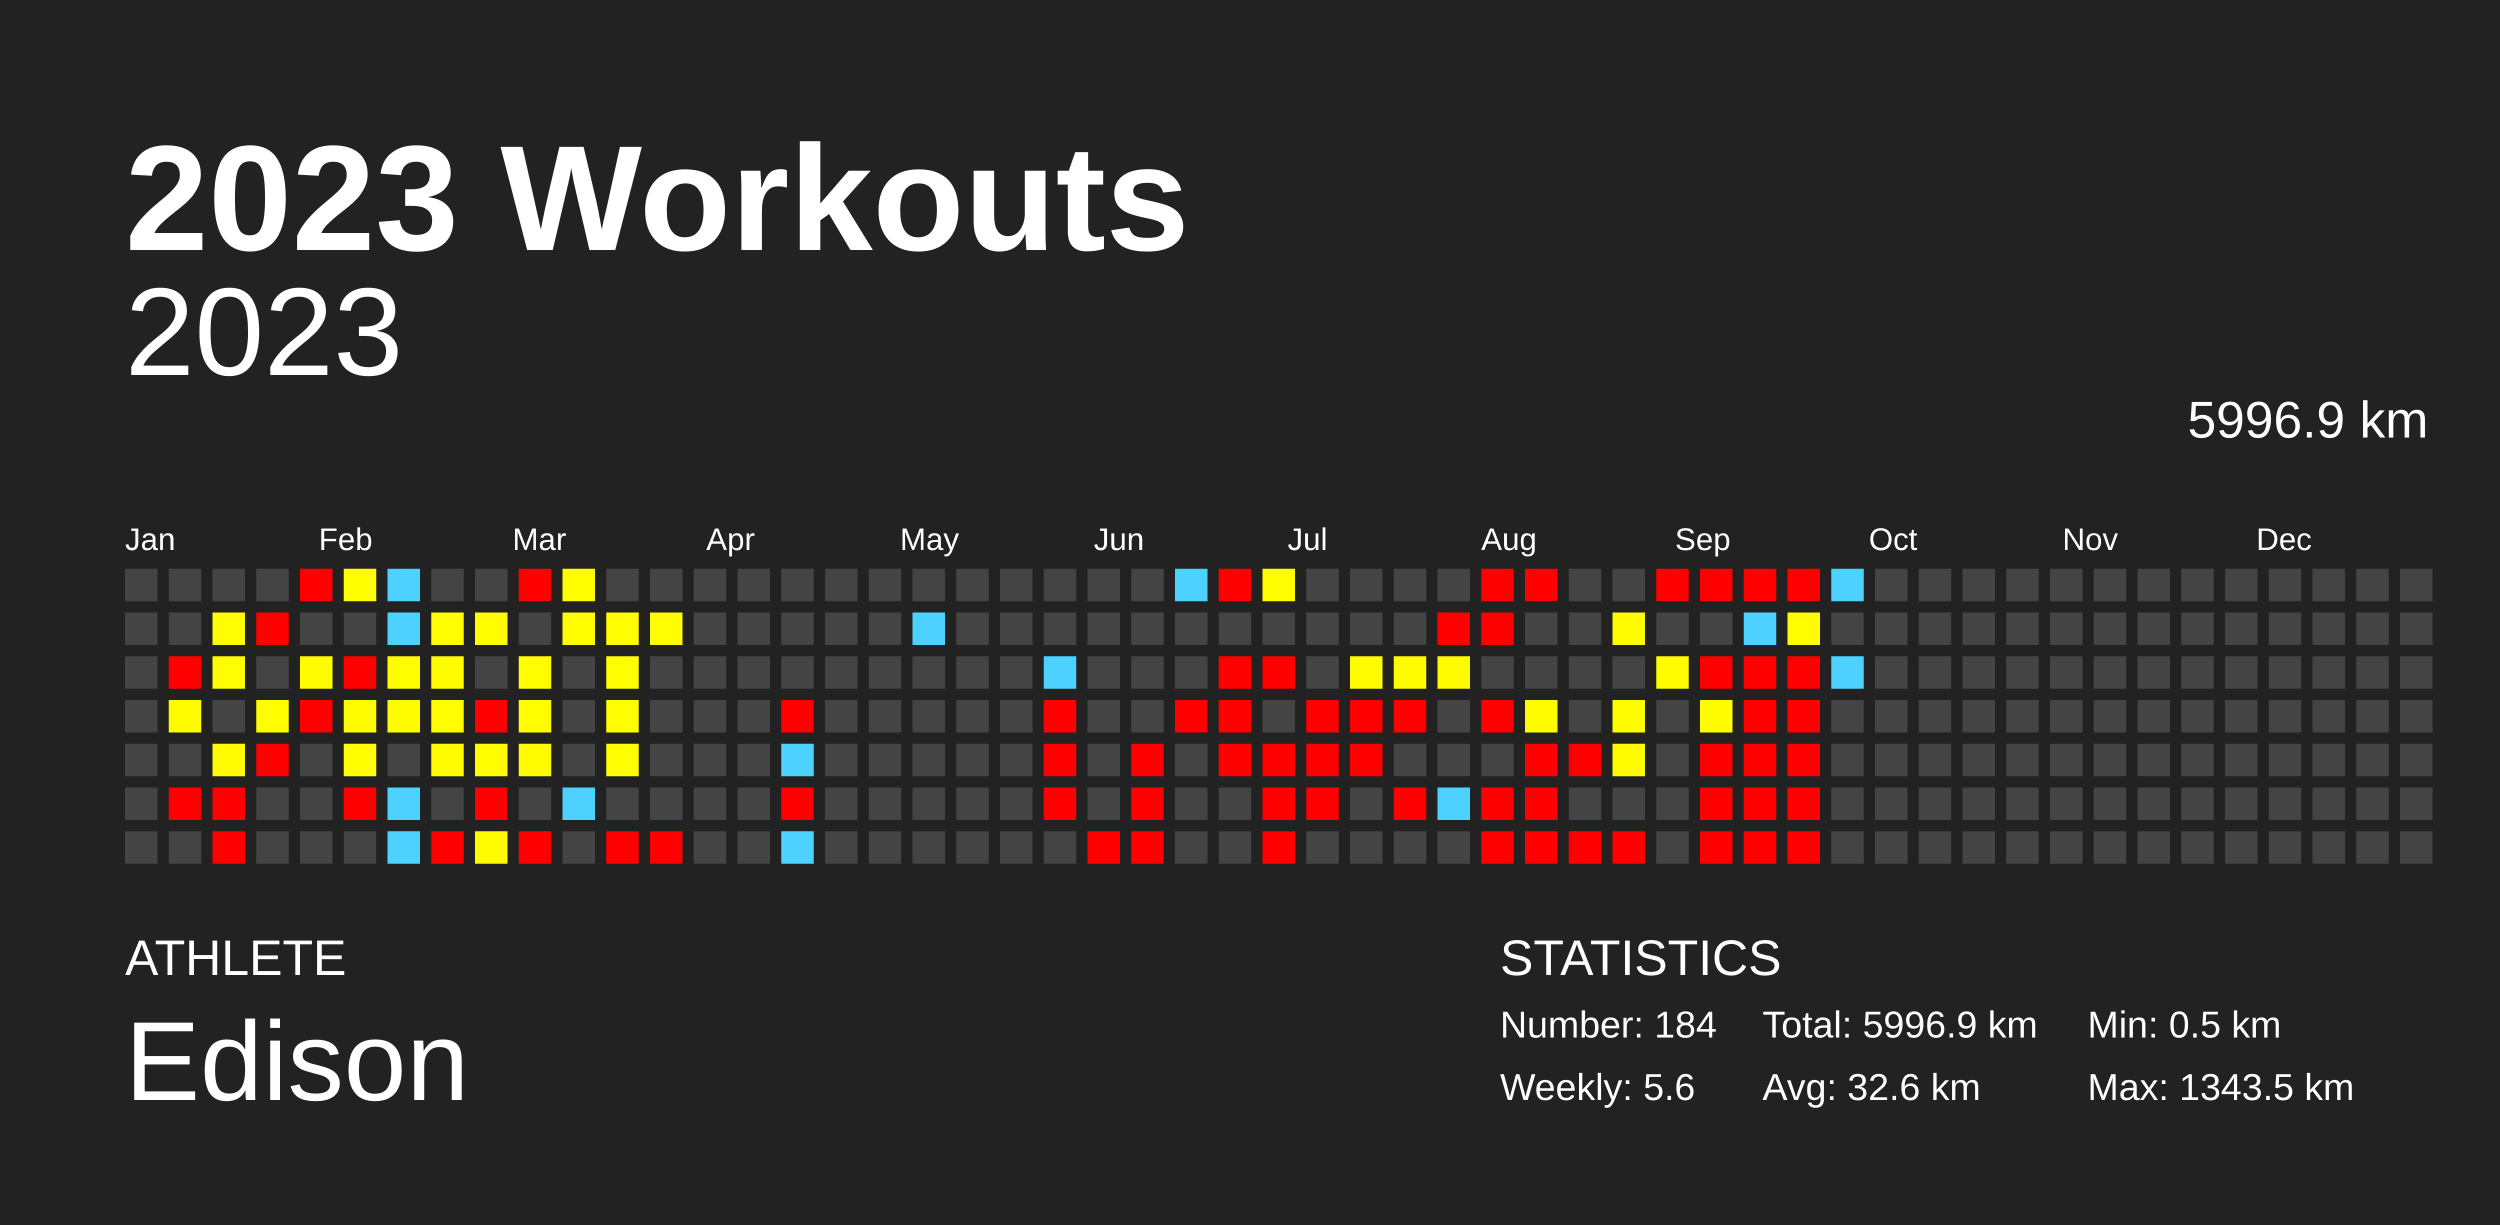
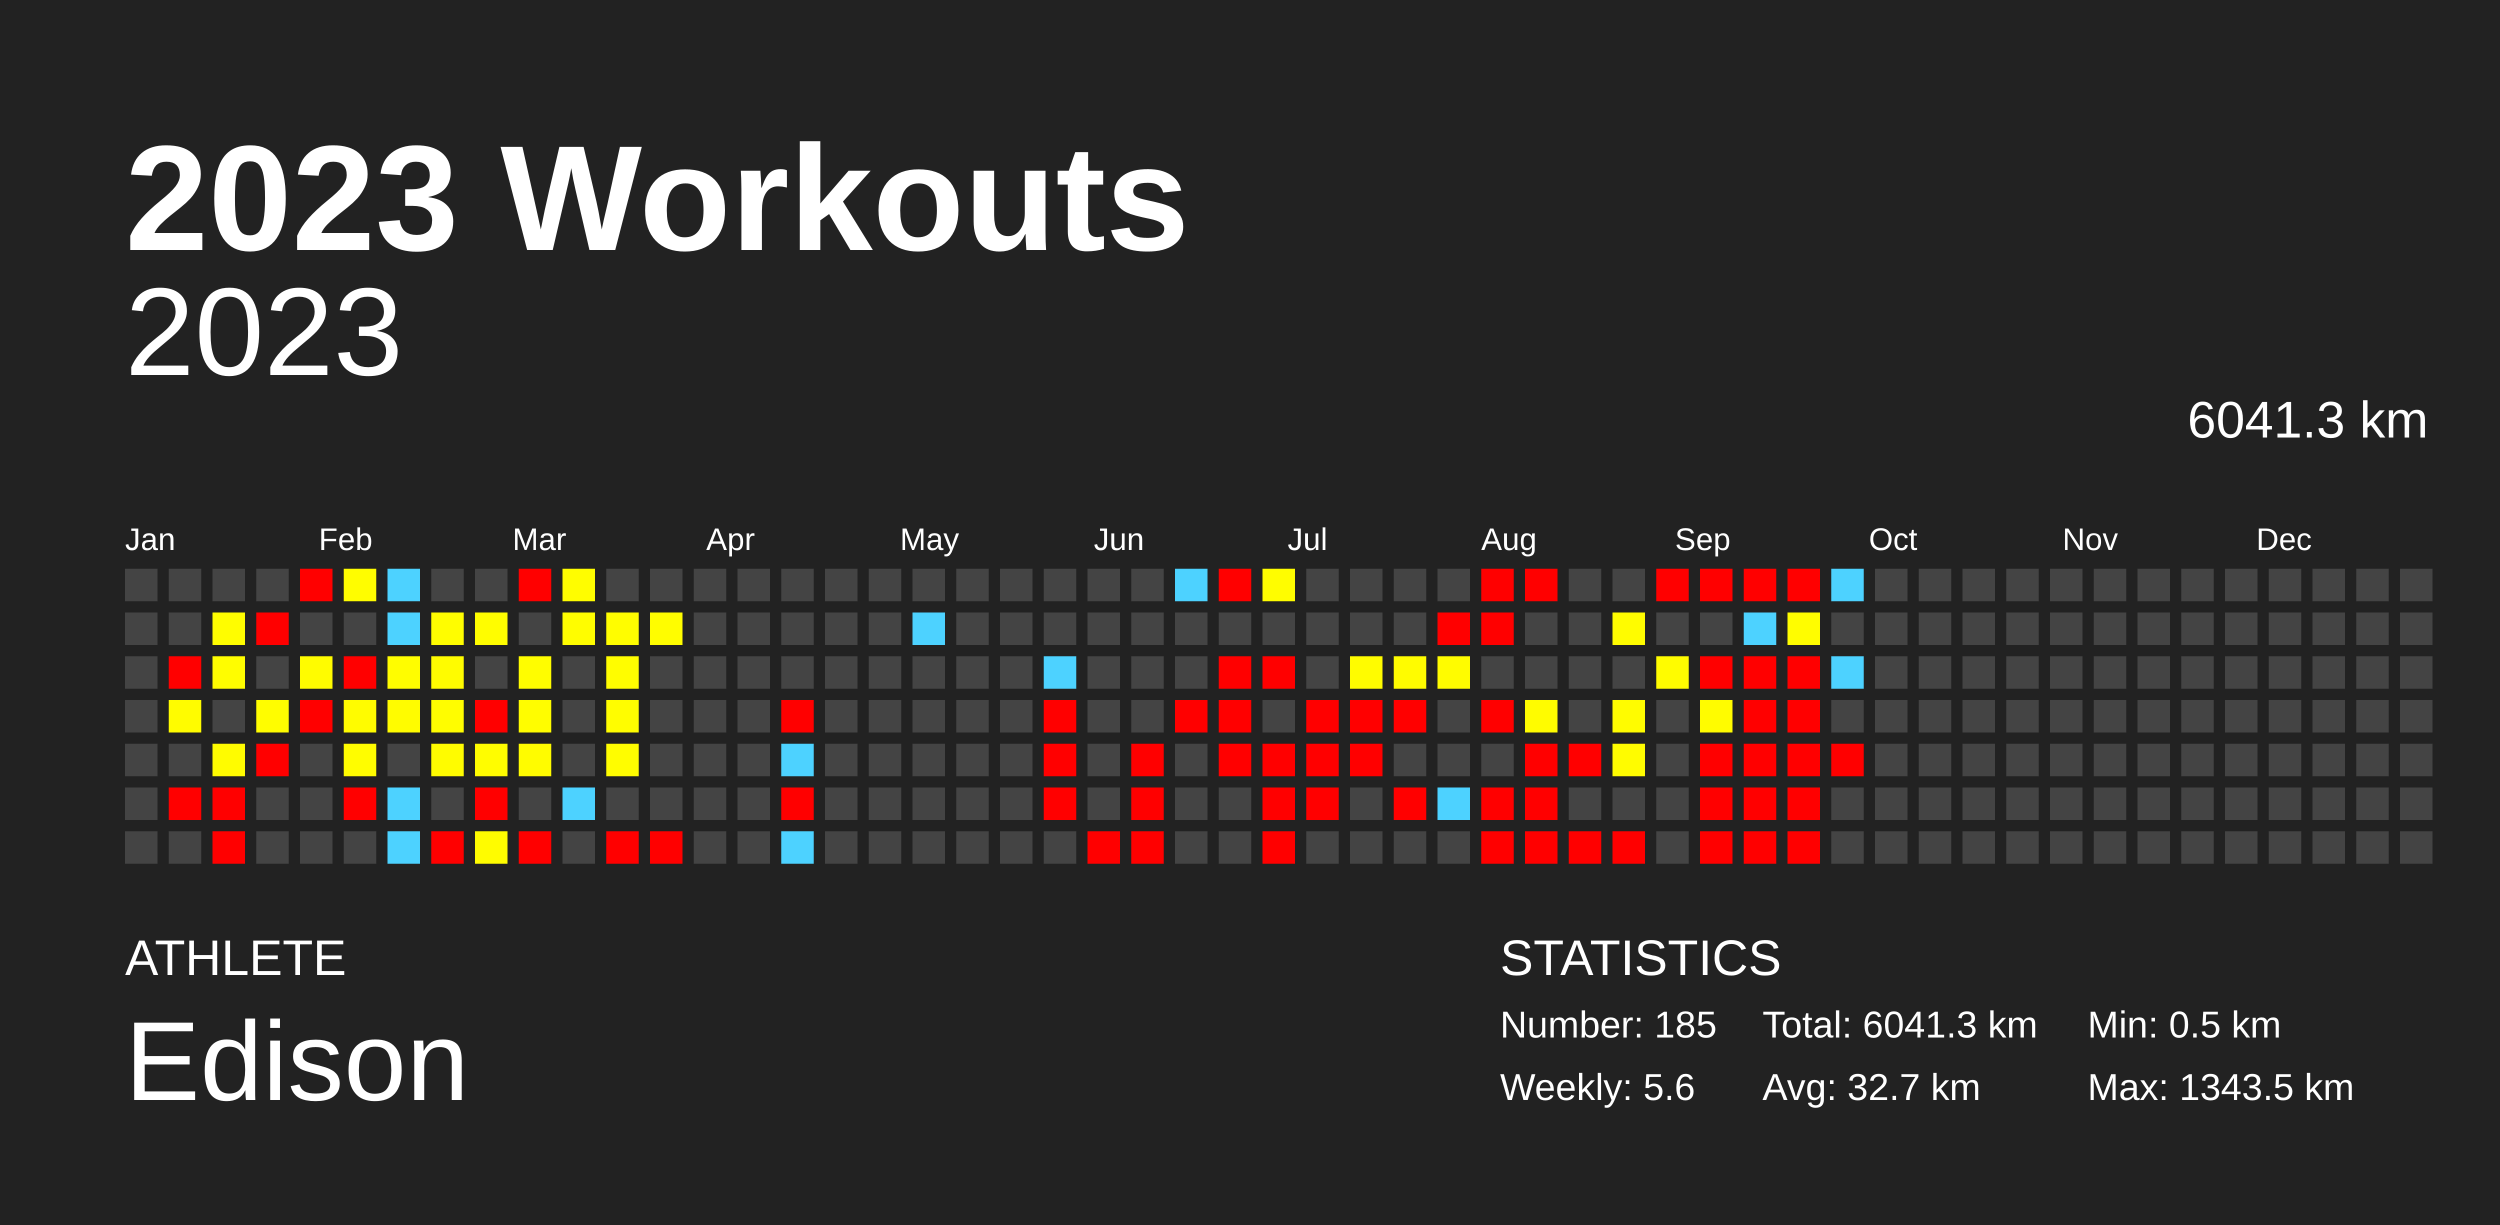
<svg xmlns="http://www.w3.org/2000/svg" baseProfile="full" height="98mm" version="1.1" viewBox="0,0,200,98" width="200mm">
  <defs />
  <rect fill="#222222" height="98" width="200" x="0" y="0" />
  <text fill="#FFFFFF" style="font-size:12px; font-family:Arial; font-weight:bold;" x="10" y="20">2023 Workouts</text>
  <text fill="#FFFFFF" style="font-size:4px; font-family:Arial" x="10" y="78">ATHLETE</text>
  <text fill="#FFFFFF" style="font-size:9px; font-family:Arial" x="10" y="88">Edison</text>
  <text fill="#FFFFFF" style="font-size:4px; font-family:Arial" x="120" y="78">STATISTICS</text>
-   <text fill="#FFFFFF" style="font-size:3px; font-family:Arial" x="120" y="83">Number: 184</text>
+   <text fill="#FFFFFF" style="font-size:3px; font-family:Arial" x="120" y="83">Number: 185</text>
  <text fill="#FFFFFF" style="font-size:3px; font-family:Arial" x="120" y="88">Weekly: 5.6</text>
-   <text fill="#FFFFFF" style="font-size:3px; font-family:Arial" x="141" y="83">Total: 5996.9 km</text>
-   <text fill="#FFFFFF" style="font-size:3px; font-family:Arial" x="141" y="88">Avg: 32.6 km</text>
+   <text fill="#FFFFFF" style="font-size:3px; font-family:Arial" x="141" y="83">Total: 6041.3 km</text>
+   <text fill="#FFFFFF" style="font-size:3px; font-family:Arial" x="141" y="88">Avg: 32.7 km</text>
  <text fill="#FFFFFF" style="font-size:3px; font-family:Arial" x="167" y="83">Min: 0.5 km</text>
  <text fill="#FFFFFF" style="font-size:3px; font-family:Arial" x="167" y="88">Max: 1343.5 km</text>
  <text alignment-baseline="hanging" fill="#FFFFFF" style="font-size:10.0px; font-family:Arial;" x="10" y="30">2023</text>
-   <text alignment-baseline="hanging" fill="#FFFFFF" style="font-size:4.125px; font-family:Arial;" x="175" y="35">5996.9 km</text>
+   <text alignment-baseline="hanging" fill="#FFFFFF" style="font-size:4.125px; font-family:Arial;" x="175" y="35">6041.3 km</text>
  <text fill="#FFFFFF" style="font-size:2.5px; font-family:Arial" x="10.0" y="44">Jan</text>
  <text fill="#FFFFFF" style="font-size:2.5px; font-family:Arial" x="25.5" y="44">Feb</text>
  <text fill="#FFFFFF" style="font-size:2.5px; font-family:Arial" x="41.0" y="44">Mar</text>
  <text fill="#FFFFFF" style="font-size:2.5px; font-family:Arial" x="56.5" y="44">Apr</text>
  <text fill="#FFFFFF" style="font-size:2.5px; font-family:Arial" x="72.0" y="44">May</text>
  <text fill="#FFFFFF" style="font-size:2.5px; font-family:Arial" x="87.5" y="44">Jun</text>
  <text fill="#FFFFFF" style="font-size:2.5px; font-family:Arial" x="103.0" y="44">Jul</text>
  <text fill="#FFFFFF" style="font-size:2.5px; font-family:Arial" x="118.5" y="44">Aug</text>
  <text fill="#FFFFFF" style="font-size:2.5px; font-family:Arial" x="134.0" y="44">Sep</text>
  <text fill="#FFFFFF" style="font-size:2.5px; font-family:Arial" x="149.5" y="44">Oct</text>
  <text fill="#FFFFFF" style="font-size:2.5px; font-family:Arial" x="165.0" y="44">Nov</text>
  <text fill="#FFFFFF" style="font-size:2.5px; font-family:Arial" x="180.5" y="44">Dec</text>
  <rect fill="#444444" height="2.6" width="2.6" x="10.0" y="45.5" />
  <rect fill="#444444" height="2.6" width="2.6" x="10.0" y="49.0" />
  <rect fill="#444444" height="2.6" width="2.6" x="10.0" y="52.5" />
  <rect fill="#444444" height="2.6" width="2.6" x="10.0" y="56.0" />
  <rect fill="#444444" height="2.6" width="2.6" x="10.0" y="59.5" />
  <rect fill="#444444" height="2.6" width="2.6" x="10.0" y="63.0" />
  <rect fill="#444444" height="2.6" width="2.6" x="10.0" y="66.5" />
  <rect fill="#444444" height="2.6" width="2.6" x="13.5" y="45.5" />
  <rect fill="#444444" height="2.6" width="2.6" x="13.5" y="49.0" />
  <rect fill="red" height="2.6" width="2.6" x="13.5" y="52.5" />
  <rect fill="#fffc00" height="2.6" width="2.6" x="13.5" y="56.0" />
  <rect fill="#444444" height="2.6" width="2.6" x="13.5" y="59.5" />
  <rect fill="red" height="2.6" width="2.6" x="13.5" y="63.0" />
  <rect fill="#444444" height="2.6" width="2.6" x="13.5" y="66.5" />
  <rect fill="#444444" height="2.6" width="2.6" x="17.0" y="45.5" />
  <rect fill="#fffd00" height="2.6" width="2.6" x="17.0" y="49.0" />
  <rect fill="#fffd00" height="2.6" width="2.6" x="17.0" y="52.5" />
  <rect fill="#444444" height="2.6" width="2.6" x="17.0" y="56.0" />
  <rect fill="#fffc00" height="2.6" width="2.6" x="17.0" y="59.5" />
  <rect fill="red" height="2.6" width="2.6" x="17.0" y="63.0" />
  <rect fill="red" height="2.6" width="2.6" x="17.0" y="66.5" />
  <rect fill="#444444" height="2.6" width="2.6" x="20.5" y="45.5" />
  <rect fill="red" height="2.6" width="2.6" x="20.5" y="49.0" />
  <rect fill="#444444" height="2.6" width="2.6" x="20.5" y="52.5" />
  <rect fill="#fffd00" height="2.6" width="2.6" x="20.5" y="56.0" />
  <rect fill="red" height="2.6" width="2.6" x="20.5" y="59.5" />
  <rect fill="#444444" height="2.6" width="2.6" x="20.5" y="63.0" />
  <rect fill="#444444" height="2.6" width="2.6" x="20.5" y="66.5" />
  <rect fill="red" height="2.6" width="2.6" x="24.0" y="45.5" />
  <rect fill="#444444" height="2.6" width="2.6" x="24.0" y="49.0" />
  <rect fill="#fffc00" height="2.6" width="2.6" x="24.0" y="52.5" />
  <rect fill="red" height="2.6" width="2.6" x="24.0" y="56.0" />
  <rect fill="#444444" height="2.6" width="2.6" x="24.0" y="59.5" />
  <rect fill="#444444" height="2.6" width="2.6" x="24.0" y="63.0" />
  <rect fill="#444444" height="2.6" width="2.6" x="24.0" y="66.5" />
  <rect fill="#fffd00" height="2.6" width="2.6" x="27.5" y="45.5" />
  <rect fill="#444444" height="2.6" width="2.6" x="27.5" y="49.0" />
  <rect fill="red" height="2.6" width="2.6" x="27.5" y="52.5" />
  <rect fill="#fffc00" height="2.6" width="2.6" x="27.5" y="56.0" />
  <rect fill="#fffd00" height="2.6" width="2.6" x="27.5" y="59.5" />
  <rect fill="red" height="2.6" width="2.6" x="27.5" y="63.0" />
  <rect fill="#444444" height="2.6" width="2.6" x="27.5" y="66.5" />
  <rect fill="#4dd2ff" height="2.6" width="2.6" x="31.0" y="45.5" />
  <rect fill="#4dd2ff" height="2.6" width="2.6" x="31.0" y="49.0" />
  <rect fill="#fffd00" height="2.6" width="2.6" x="31.0" y="52.5" />
  <rect fill="#fffc00" height="2.6" width="2.6" x="31.0" y="56.0" />
  <rect fill="#444444" height="2.6" width="2.6" x="31.0" y="59.5" />
  <rect fill="#4dd2ff" height="2.6" width="2.6" x="31.0" y="63.0" />
  <rect fill="#4dd2ff" height="2.6" width="2.6" x="31.0" y="66.5" />
  <rect fill="#444444" height="2.6" width="2.6" x="34.5" y="45.5" />
  <rect fill="#fffd00" height="2.6" width="2.6" x="34.5" y="49.0" />
  <rect fill="#fffc00" height="2.6" width="2.6" x="34.5" y="52.5" />
  <rect fill="#fffd00" height="2.6" width="2.6" x="34.5" y="56.0" />
  <rect fill="#fffc00" height="2.6" width="2.6" x="34.5" y="59.5" />
  <rect fill="#444444" height="2.6" width="2.6" x="34.5" y="63.0" />
  <rect fill="red" height="2.6" width="2.6" x="34.5" y="66.5" />
  <rect fill="#444444" height="2.6" width="2.6" x="38.0" y="45.5" />
  <rect fill="#fffd00" height="2.6" width="2.6" x="38.0" y="49.0" />
  <rect fill="#444444" height="2.6" width="2.6" x="38.0" y="52.5" />
  <rect fill="red" height="2.6" width="2.6" x="38.0" y="56.0" />
  <rect fill="#fffd00" height="2.6" width="2.6" x="38.0" y="59.5" />
  <rect fill="red" height="2.6" width="2.6" x="38.0" y="63.0" />
  <rect fill="#fffc00" height="2.6" width="2.6" x="38.0" y="66.5" />
  <rect fill="red" height="2.6" width="2.6" x="41.5" y="45.5" />
  <rect fill="#444444" height="2.6" width="2.6" x="41.5" y="49.0" />
  <rect fill="#fffd00" height="2.6" width="2.6" x="41.5" y="52.5" />
  <rect fill="#fffd00" height="2.6" width="2.6" x="41.5" y="56.0" />
  <rect fill="#fffc00" height="2.6" width="2.6" x="41.5" y="59.5" />
  <rect fill="#444444" height="2.6" width="2.6" x="41.5" y="63.0" />
  <rect fill="red" height="2.6" width="2.6" x="41.5" y="66.5" />
  <rect fill="#fffd00" height="2.6" width="2.6" x="45.0" y="45.5" />
  <rect fill="#fffd00" height="2.6" width="2.6" x="45.0" y="49.0" />
  <rect fill="#444444" height="2.6" width="2.6" x="45.0" y="52.5" />
  <rect fill="#444444" height="2.6" width="2.6" x="45.0" y="56.0" />
  <rect fill="#444444" height="2.6" width="2.6" x="45.0" y="59.5" />
  <rect fill="#4dd2ff" height="2.6" width="2.6" x="45.0" y="63.0" />
  <rect fill="#444444" height="2.6" width="2.6" x="45.0" y="66.5" />
  <rect fill="#444444" height="2.6" width="2.6" x="48.5" y="45.5" />
  <rect fill="#fffd00" height="2.6" width="2.6" x="48.5" y="49.0" />
  <rect fill="#fffd00" height="2.6" width="2.6" x="48.5" y="52.5" />
  <rect fill="#fffd00" height="2.6" width="2.6" x="48.5" y="56.0" />
  <rect fill="#fffd00" height="2.6" width="2.6" x="48.5" y="59.5" />
  <rect fill="#444444" height="2.6" width="2.6" x="48.5" y="63.0" />
  <rect fill="red" height="2.6" width="2.6" x="48.5" y="66.5" />
  <rect fill="#444444" height="2.6" width="2.6" x="52.0" y="45.5" />
  <rect fill="#fffd00" height="2.6" width="2.6" x="52.0" y="49.0" />
  <rect fill="#444444" height="2.6" width="2.6" x="52.0" y="52.5" />
  <rect fill="#444444" height="2.6" width="2.6" x="52.0" y="56.0" />
  <rect fill="#444444" height="2.6" width="2.6" x="52.0" y="59.5" />
  <rect fill="#444444" height="2.6" width="2.6" x="52.0" y="63.0" />
  <rect fill="red" height="2.6" width="2.6" x="52.0" y="66.5" />
  <rect fill="#444444" height="2.6" width="2.6" x="55.5" y="45.5" />
  <rect fill="#444444" height="2.6" width="2.6" x="55.5" y="49.0" />
  <rect fill="#444444" height="2.6" width="2.6" x="55.5" y="52.5" />
  <rect fill="#444444" height="2.6" width="2.6" x="55.5" y="56.0" />
  <rect fill="#444444" height="2.6" width="2.6" x="55.5" y="59.5" />
  <rect fill="#444444" height="2.6" width="2.6" x="55.5" y="63.0" />
  <rect fill="#444444" height="2.6" width="2.6" x="55.5" y="66.5" />
  <rect fill="#444444" height="2.6" width="2.6" x="59.0" y="45.5" />
  <rect fill="#444444" height="2.6" width="2.6" x="59.0" y="49.0" />
  <rect fill="#444444" height="2.6" width="2.6" x="59.0" y="52.5" />
  <rect fill="#444444" height="2.6" width="2.6" x="59.0" y="56.0" />
  <rect fill="#444444" height="2.6" width="2.6" x="59.0" y="59.5" />
  <rect fill="#444444" height="2.6" width="2.6" x="59.0" y="63.0" />
  <rect fill="#444444" height="2.6" width="2.6" x="59.0" y="66.5" />
  <rect fill="#444444" height="2.6" width="2.6" x="62.5" y="45.5" />
  <rect fill="#444444" height="2.6" width="2.6" x="62.5" y="49.0" />
  <rect fill="#444444" height="2.6" width="2.6" x="62.5" y="52.5" />
  <rect fill="red" height="2.6" width="2.6" x="62.5" y="56.0" />
  <rect fill="#4dd2ff" height="2.6" width="2.6" x="62.5" y="59.5" />
  <rect fill="red" height="2.6" width="2.6" x="62.5" y="63.0" />
  <rect fill="#4dd2ff" height="2.6" width="2.6" x="62.5" y="66.5" />
  <rect fill="#444444" height="2.6" width="2.6" x="66.0" y="45.5" />
  <rect fill="#444444" height="2.6" width="2.6" x="66.0" y="49.0" />
  <rect fill="#444444" height="2.6" width="2.6" x="66.0" y="52.5" />
  <rect fill="#444444" height="2.6" width="2.6" x="66.0" y="56.0" />
  <rect fill="#444444" height="2.6" width="2.6" x="66.0" y="59.5" />
  <rect fill="#444444" height="2.6" width="2.6" x="66.0" y="63.0" />
  <rect fill="#444444" height="2.6" width="2.6" x="66.0" y="66.5" />
  <rect fill="#444444" height="2.6" width="2.6" x="69.5" y="45.5" />
  <rect fill="#444444" height="2.6" width="2.6" x="69.5" y="49.0" />
  <rect fill="#444444" height="2.6" width="2.6" x="69.5" y="52.5" />
  <rect fill="#444444" height="2.6" width="2.6" x="69.5" y="56.0" />
  <rect fill="#444444" height="2.6" width="2.6" x="69.5" y="59.5" />
  <rect fill="#444444" height="2.6" width="2.6" x="69.5" y="63.0" />
  <rect fill="#444444" height="2.6" width="2.6" x="69.5" y="66.5" />
  <rect fill="#444444" height="2.6" width="2.6" x="73.0" y="45.5" />
  <rect fill="#4dd2ff" height="2.6" width="2.6" x="73.0" y="49.0" />
  <rect fill="#444444" height="2.6" width="2.6" x="73.0" y="52.5" />
  <rect fill="#444444" height="2.6" width="2.6" x="73.0" y="56.0" />
  <rect fill="#444444" height="2.6" width="2.6" x="73.0" y="59.5" />
  <rect fill="#444444" height="2.6" width="2.6" x="73.0" y="63.0" />
  <rect fill="#444444" height="2.6" width="2.6" x="73.0" y="66.5" />
  <rect fill="#444444" height="2.6" width="2.6" x="76.5" y="45.5" />
  <rect fill="#444444" height="2.6" width="2.6" x="76.5" y="49.0" />
  <rect fill="#444444" height="2.6" width="2.6" x="76.5" y="52.5" />
  <rect fill="#444444" height="2.6" width="2.6" x="76.5" y="56.0" />
  <rect fill="#444444" height="2.6" width="2.6" x="76.5" y="59.5" />
  <rect fill="#444444" height="2.6" width="2.6" x="76.5" y="63.0" />
  <rect fill="#444444" height="2.6" width="2.6" x="76.5" y="66.5" />
  <rect fill="#444444" height="2.6" width="2.6" x="80.0" y="45.5" />
  <rect fill="#444444" height="2.6" width="2.6" x="80.0" y="49.0" />
  <rect fill="#444444" height="2.6" width="2.6" x="80.0" y="52.5" />
  <rect fill="#444444" height="2.6" width="2.6" x="80.0" y="56.0" />
  <rect fill="#444444" height="2.6" width="2.6" x="80.0" y="59.5" />
  <rect fill="#444444" height="2.6" width="2.6" x="80.0" y="63.0" />
  <rect fill="#444444" height="2.6" width="2.6" x="80.0" y="66.5" />
  <rect fill="#444444" height="2.6" width="2.6" x="83.5" y="45.5" />
  <rect fill="#444444" height="2.6" width="2.6" x="83.5" y="49.0" />
  <rect fill="#4dd2ff" height="2.6" width="2.6" x="83.5" y="52.5" />
  <rect fill="red" height="2.6" width="2.6" x="83.5" y="56.0" />
  <rect fill="red" height="2.6" width="2.6" x="83.5" y="59.5" />
  <rect fill="red" height="2.6" width="2.6" x="83.5" y="63.0" />
  <rect fill="#444444" height="2.6" width="2.6" x="83.5" y="66.5" />
  <rect fill="#444444" height="2.6" width="2.6" x="87.0" y="45.5" />
  <rect fill="#444444" height="2.6" width="2.6" x="87.0" y="49.0" />
  <rect fill="#444444" height="2.6" width="2.6" x="87.0" y="52.5" />
  <rect fill="#444444" height="2.6" width="2.6" x="87.0" y="56.0" />
  <rect fill="#444444" height="2.6" width="2.6" x="87.0" y="59.5" />
  <rect fill="#444444" height="2.6" width="2.6" x="87.0" y="63.0" />
  <rect fill="red" height="2.6" width="2.6" x="87.0" y="66.5" />
  <rect fill="#444444" height="2.6" width="2.6" x="90.5" y="45.5" />
  <rect fill="#444444" height="2.6" width="2.6" x="90.5" y="49.0" />
  <rect fill="#444444" height="2.6" width="2.6" x="90.5" y="52.5" />
  <rect fill="#444444" height="2.6" width="2.6" x="90.5" y="56.0" />
  <rect fill="red" height="2.6" width="2.6" x="90.5" y="59.5" />
  <rect fill="red" height="2.6" width="2.6" x="90.5" y="63.0" />
  <rect fill="red" height="2.6" width="2.6" x="90.5" y="66.5" />
  <rect fill="#4dd2ff" height="2.6" width="2.6" x="94.0" y="45.5" />
  <rect fill="#444444" height="2.6" width="2.6" x="94.0" y="49.0" />
  <rect fill="#444444" height="2.6" width="2.6" x="94.0" y="52.5" />
  <rect fill="red" height="2.6" width="2.6" x="94.0" y="56.0" />
  <rect fill="#444444" height="2.6" width="2.6" x="94.0" y="59.5" />
  <rect fill="#444444" height="2.6" width="2.6" x="94.0" y="63.0" />
  <rect fill="#444444" height="2.6" width="2.6" x="94.0" y="66.5" />
  <rect fill="red" height="2.6" width="2.6" x="97.5" y="45.5" />
  <rect fill="#444444" height="2.6" width="2.6" x="97.5" y="49.0" />
  <rect fill="red" height="2.6" width="2.6" x="97.5" y="52.5" />
  <rect fill="red" height="2.6" width="2.6" x="97.5" y="56.0" />
  <rect fill="red" height="2.6" width="2.6" x="97.5" y="59.5" />
  <rect fill="#444444" height="2.6" width="2.6" x="97.5" y="63.0" />
  <rect fill="#444444" height="2.6" width="2.6" x="97.5" y="66.5" />
  <rect fill="#fffd00" height="2.6" width="2.6" x="101.0" y="45.5" />
  <rect fill="#444444" height="2.6" width="2.6" x="101.0" y="49.0" />
  <rect fill="red" height="2.6" width="2.6" x="101.0" y="52.5" />
  <rect fill="#444444" height="2.6" width="2.6" x="101.0" y="56.0" />
  <rect fill="red" height="2.6" width="2.6" x="101.0" y="59.5" />
  <rect fill="red" height="2.6" width="2.6" x="101.0" y="63.0" />
  <rect fill="red" height="2.6" width="2.6" x="101.0" y="66.5" />
  <rect fill="#444444" height="2.6" width="2.6" x="104.5" y="45.5" />
  <rect fill="#444444" height="2.6" width="2.6" x="104.5" y="49.0" />
  <rect fill="#444444" height="2.6" width="2.6" x="104.5" y="52.5" />
  <rect fill="red" height="2.6" width="2.6" x="104.5" y="56.0" />
  <rect fill="red" height="2.6" width="2.6" x="104.5" y="59.5" />
  <rect fill="red" height="2.6" width="2.6" x="104.5" y="63.0" />
  <rect fill="#444444" height="2.6" width="2.6" x="104.5" y="66.5" />
  <rect fill="#444444" height="2.6" width="2.6" x="108.0" y="45.5" />
  <rect fill="#444444" height="2.6" width="2.6" x="108.0" y="49.0" />
  <rect fill="#fffc00" height="2.6" width="2.6" x="108.0" y="52.5" />
  <rect fill="red" height="2.6" width="2.6" x="108.0" y="56.0" />
  <rect fill="red" height="2.6" width="2.6" x="108.0" y="59.5" />
  <rect fill="#444444" height="2.6" width="2.6" x="108.0" y="63.0" />
  <rect fill="#444444" height="2.6" width="2.6" x="108.0" y="66.5" />
  <rect fill="#444444" height="2.6" width="2.6" x="111.5" y="45.5" />
  <rect fill="#444444" height="2.6" width="2.6" x="111.5" y="49.0" />
  <rect fill="#fffc00" height="2.6" width="2.6" x="111.5" y="52.5" />
  <rect fill="red" height="2.6" width="2.6" x="111.5" y="56.0" />
  <rect fill="#444444" height="2.6" width="2.6" x="111.5" y="59.5" />
  <rect fill="red" height="2.6" width="2.6" x="111.5" y="63.0" />
  <rect fill="#444444" height="2.6" width="2.6" x="111.5" y="66.5" />
  <rect fill="#444444" height="2.6" width="2.6" x="115.0" y="45.5" />
  <rect fill="red" height="2.6" width="2.6" x="115.0" y="49.0" />
  <rect fill="#fffc00" height="2.6" width="2.6" x="115.0" y="52.5" />
  <rect fill="#444444" height="2.6" width="2.6" x="115.0" y="56.0" />
  <rect fill="#444444" height="2.6" width="2.6" x="115.0" y="59.5" />
  <rect fill="#4dd2ff" height="2.6" width="2.6" x="115.0" y="63.0" />
  <rect fill="#444444" height="2.6" width="2.6" x="115.0" y="66.5" />
  <rect fill="red" height="2.6" width="2.6" x="118.5" y="45.5" />
  <rect fill="red" height="2.6" width="2.6" x="118.5" y="49.0" />
  <rect fill="#444444" height="2.6" width="2.6" x="118.5" y="52.5" />
  <rect fill="red" height="2.6" width="2.6" x="118.5" y="56.0" />
  <rect fill="#444444" height="2.6" width="2.6" x="118.5" y="59.5" />
  <rect fill="red" height="2.6" width="2.6" x="118.5" y="63.0" />
  <rect fill="red" height="2.6" width="2.6" x="118.5" y="66.5" />
  <rect fill="red" height="2.6" width="2.6" x="122.0" y="45.5" />
  <rect fill="#444444" height="2.6" width="2.6" x="122.0" y="49.0" />
  <rect fill="#444444" height="2.6" width="2.6" x="122.0" y="52.5" />
  <rect fill="#fffc00" height="2.6" width="2.6" x="122.0" y="56.0" />
  <rect fill="red" height="2.6" width="2.6" x="122.0" y="59.5" />
  <rect fill="red" height="2.6" width="2.6" x="122.0" y="63.0" />
  <rect fill="red" height="2.6" width="2.6" x="122.0" y="66.5" />
  <rect fill="#444444" height="2.6" width="2.6" x="125.5" y="45.5" />
  <rect fill="#444444" height="2.6" width="2.6" x="125.5" y="49.0" />
  <rect fill="#444444" height="2.6" width="2.6" x="125.5" y="52.5" />
  <rect fill="#444444" height="2.6" width="2.6" x="125.5" y="56.0" />
  <rect fill="red" height="2.6" width="2.6" x="125.5" y="59.5" />
  <rect fill="#444444" height="2.6" width="2.6" x="125.5" y="63.0" />
  <rect fill="red" height="2.6" width="2.6" x="125.5" y="66.5" />
  <rect fill="#444444" height="2.6" width="2.6" x="129.0" y="45.5" />
  <rect fill="#fffc00" height="2.6" width="2.6" x="129.0" y="49.0" />
  <rect fill="#444444" height="2.6" width="2.6" x="129.0" y="52.5" />
  <rect fill="#fffc00" height="2.6" width="2.6" x="129.0" y="56.0" />
  <rect fill="#fffc00" height="2.6" width="2.6" x="129.0" y="59.5" />
  <rect fill="#444444" height="2.6" width="2.6" x="129.0" y="63.0" />
  <rect fill="red" height="2.6" width="2.6" x="129.0" y="66.5" />
  <rect fill="red" height="2.6" width="2.6" x="132.5" y="45.5" />
  <rect fill="#444444" height="2.6" width="2.6" x="132.5" y="49.0" />
  <rect fill="#fffc00" height="2.6" width="2.6" x="132.5" y="52.5" />
  <rect fill="#444444" height="2.6" width="2.6" x="132.5" y="56.0" />
  <rect fill="#444444" height="2.6" width="2.6" x="132.5" y="59.5" />
  <rect fill="#444444" height="2.6" width="2.6" x="132.5" y="63.0" />
  <rect fill="#444444" height="2.6" width="2.6" x="132.5" y="66.5" />
  <rect fill="red" height="2.6" width="2.6" x="136.0" y="45.5" />
  <rect fill="#444444" height="2.6" width="2.6" x="136.0" y="49.0" />
  <rect fill="red" height="2.6" width="2.6" x="136.0" y="52.5" />
  <rect fill="#fffc00" height="2.6" width="2.6" x="136.0" y="56.0" />
  <rect fill="red" height="2.6" width="2.6" x="136.0" y="59.5" />
  <rect fill="red" height="2.6" width="2.6" x="136.0" y="63.0" />
  <rect fill="red" height="2.6" width="2.6" x="136.0" y="66.5" />
  <rect fill="red" height="2.6" width="2.6" x="139.5" y="45.5" />
  <rect fill="#4dd2ff" height="2.6" width="2.6" x="139.5" y="49.0" />
  <rect fill="red" height="2.6" width="2.6" x="139.5" y="52.5" />
  <rect fill="red" height="2.6" width="2.6" x="139.5" y="56.0" />
  <rect fill="red" height="2.6" width="2.6" x="139.5" y="59.5" />
  <rect fill="red" height="2.6" width="2.6" x="139.5" y="63.0" />
  <rect fill="red" height="2.6" width="2.6" x="139.5" y="66.5" />
  <rect fill="red" height="2.6" width="2.6" x="143.0" y="45.5" />
  <rect fill="#fffd00" height="2.6" width="2.6" x="143.0" y="49.0" />
  <rect fill="red" height="2.6" width="2.6" x="143.0" y="52.5" />
  <rect fill="red" height="2.6" width="2.6" x="143.0" y="56.0" />
  <rect fill="red" height="2.6" width="2.6" x="143.0" y="59.5" />
  <rect fill="red" height="2.6" width="2.6" x="143.0" y="63.0" />
  <rect fill="red" height="2.6" width="2.6" x="143.0" y="66.5" />
  <rect fill="#4dd2ff" height="2.6" width="2.6" x="146.5" y="45.5" />
  <rect fill="#444444" height="2.6" width="2.6" x="146.5" y="49.0" />
  <rect fill="#4dd2ff" height="2.6" width="2.6" x="146.5" y="52.5" />
  <rect fill="#444444" height="2.6" width="2.6" x="146.5" y="56.0" />
-   <rect fill="#444444" height="2.6" width="2.6" x="146.5" y="59.5" />
+   <rect fill="red" height="2.6" width="2.6" x="146.5" y="59.5" />
  <rect fill="#444444" height="2.6" width="2.6" x="146.5" y="63.0" />
  <rect fill="#444444" height="2.6" width="2.6" x="146.5" y="66.5" />
  <rect fill="#444444" height="2.6" width="2.6" x="150.0" y="45.5" />
  <rect fill="#444444" height="2.6" width="2.6" x="150.0" y="49.0" />
  <rect fill="#444444" height="2.6" width="2.6" x="150.0" y="52.5" />
  <rect fill="#444444" height="2.6" width="2.6" x="150.0" y="56.0" />
  <rect fill="#444444" height="2.6" width="2.6" x="150.0" y="59.5" />
  <rect fill="#444444" height="2.6" width="2.6" x="150.0" y="63.0" />
  <rect fill="#444444" height="2.6" width="2.6" x="150.0" y="66.5" />
  <rect fill="#444444" height="2.6" width="2.6" x="153.5" y="45.5" />
  <rect fill="#444444" height="2.6" width="2.6" x="153.5" y="49.0" />
  <rect fill="#444444" height="2.6" width="2.6" x="153.5" y="52.5" />
  <rect fill="#444444" height="2.6" width="2.6" x="153.5" y="56.0" />
  <rect fill="#444444" height="2.6" width="2.6" x="153.5" y="59.5" />
  <rect fill="#444444" height="2.6" width="2.6" x="153.5" y="63.0" />
  <rect fill="#444444" height="2.6" width="2.6" x="153.5" y="66.5" />
  <rect fill="#444444" height="2.6" width="2.6" x="157.0" y="45.5" />
  <rect fill="#444444" height="2.6" width="2.6" x="157.0" y="49.0" />
  <rect fill="#444444" height="2.6" width="2.6" x="157.0" y="52.5" />
  <rect fill="#444444" height="2.6" width="2.6" x="157.0" y="56.0" />
  <rect fill="#444444" height="2.6" width="2.6" x="157.0" y="59.5" />
  <rect fill="#444444" height="2.6" width="2.6" x="157.0" y="63.0" />
  <rect fill="#444444" height="2.6" width="2.6" x="157.0" y="66.5" />
  <rect fill="#444444" height="2.6" width="2.6" x="160.5" y="45.5" />
  <rect fill="#444444" height="2.6" width="2.6" x="160.5" y="49.0" />
  <rect fill="#444444" height="2.6" width="2.6" x="160.5" y="52.5" />
  <rect fill="#444444" height="2.6" width="2.6" x="160.5" y="56.0" />
  <rect fill="#444444" height="2.6" width="2.6" x="160.5" y="59.5" />
  <rect fill="#444444" height="2.6" width="2.6" x="160.5" y="63.0" />
  <rect fill="#444444" height="2.6" width="2.6" x="160.5" y="66.5" />
  <rect fill="#444444" height="2.6" width="2.6" x="164.0" y="45.5" />
  <rect fill="#444444" height="2.6" width="2.6" x="164.0" y="49.0" />
  <rect fill="#444444" height="2.6" width="2.6" x="164.0" y="52.5" />
  <rect fill="#444444" height="2.6" width="2.6" x="164.0" y="56.0" />
  <rect fill="#444444" height="2.6" width="2.6" x="164.0" y="59.5" />
  <rect fill="#444444" height="2.6" width="2.6" x="164.0" y="63.0" />
  <rect fill="#444444" height="2.6" width="2.6" x="164.0" y="66.5" />
  <rect fill="#444444" height="2.6" width="2.6" x="167.5" y="45.5" />
  <rect fill="#444444" height="2.6" width="2.6" x="167.5" y="49.0" />
  <rect fill="#444444" height="2.6" width="2.6" x="167.5" y="52.5" />
  <rect fill="#444444" height="2.6" width="2.6" x="167.5" y="56.0" />
  <rect fill="#444444" height="2.6" width="2.6" x="167.5" y="59.5" />
  <rect fill="#444444" height="2.6" width="2.6" x="167.5" y="63.0" />
  <rect fill="#444444" height="2.6" width="2.6" x="167.5" y="66.5" />
  <rect fill="#444444" height="2.6" width="2.6" x="171.0" y="45.5" />
  <rect fill="#444444" height="2.6" width="2.6" x="171.0" y="49.0" />
  <rect fill="#444444" height="2.6" width="2.6" x="171.0" y="52.5" />
  <rect fill="#444444" height="2.6" width="2.6" x="171.0" y="56.0" />
  <rect fill="#444444" height="2.6" width="2.6" x="171.0" y="59.5" />
  <rect fill="#444444" height="2.6" width="2.6" x="171.0" y="63.0" />
  <rect fill="#444444" height="2.6" width="2.6" x="171.0" y="66.5" />
  <rect fill="#444444" height="2.6" width="2.6" x="174.5" y="45.5" />
  <rect fill="#444444" height="2.6" width="2.6" x="174.5" y="49.0" />
  <rect fill="#444444" height="2.6" width="2.6" x="174.5" y="52.5" />
  <rect fill="#444444" height="2.6" width="2.6" x="174.5" y="56.0" />
  <rect fill="#444444" height="2.6" width="2.6" x="174.5" y="59.5" />
  <rect fill="#444444" height="2.6" width="2.6" x="174.5" y="63.0" />
  <rect fill="#444444" height="2.6" width="2.6" x="174.5" y="66.5" />
  <rect fill="#444444" height="2.6" width="2.6" x="178.0" y="45.5" />
  <rect fill="#444444" height="2.6" width="2.6" x="178.0" y="49.0" />
  <rect fill="#444444" height="2.6" width="2.6" x="178.0" y="52.5" />
  <rect fill="#444444" height="2.6" width="2.6" x="178.0" y="56.0" />
  <rect fill="#444444" height="2.6" width="2.6" x="178.0" y="59.5" />
  <rect fill="#444444" height="2.6" width="2.6" x="178.0" y="63.0" />
  <rect fill="#444444" height="2.6" width="2.6" x="178.0" y="66.5" />
  <rect fill="#444444" height="2.6" width="2.6" x="181.5" y="45.5" />
  <rect fill="#444444" height="2.6" width="2.6" x="181.5" y="49.0" />
  <rect fill="#444444" height="2.6" width="2.6" x="181.5" y="52.5" />
  <rect fill="#444444" height="2.6" width="2.6" x="181.5" y="56.0" />
  <rect fill="#444444" height="2.6" width="2.6" x="181.5" y="59.5" />
  <rect fill="#444444" height="2.6" width="2.6" x="181.5" y="63.0" />
  <rect fill="#444444" height="2.6" width="2.6" x="181.5" y="66.5" />
  <rect fill="#444444" height="2.6" width="2.6" x="185.0" y="45.5" />
  <rect fill="#444444" height="2.6" width="2.6" x="185.0" y="49.0" />
  <rect fill="#444444" height="2.6" width="2.6" x="185.0" y="52.5" />
  <rect fill="#444444" height="2.6" width="2.6" x="185.0" y="56.0" />
  <rect fill="#444444" height="2.6" width="2.6" x="185.0" y="59.5" />
  <rect fill="#444444" height="2.6" width="2.6" x="185.0" y="63.0" />
  <rect fill="#444444" height="2.6" width="2.6" x="185.0" y="66.5" />
  <rect fill="#444444" height="2.6" width="2.6" x="188.5" y="45.5" />
  <rect fill="#444444" height="2.6" width="2.6" x="188.5" y="49.0" />
  <rect fill="#444444" height="2.6" width="2.6" x="188.5" y="52.5" />
  <rect fill="#444444" height="2.6" width="2.6" x="188.5" y="56.0" />
  <rect fill="#444444" height="2.6" width="2.6" x="188.5" y="59.5" />
  <rect fill="#444444" height="2.6" width="2.6" x="188.5" y="63.0" />
  <rect fill="#444444" height="2.6" width="2.6" x="188.5" y="66.5" />
  <rect fill="#444444" height="2.6" width="2.6" x="192.0" y="45.5" />
  <rect fill="#444444" height="2.6" width="2.6" x="192.0" y="49.0" />
  <rect fill="#444444" height="2.6" width="2.6" x="192.0" y="52.5" />
  <rect fill="#444444" height="2.6" width="2.6" x="192.0" y="56.0" />
  <rect fill="#444444" height="2.6" width="2.6" x="192.0" y="59.5" />
  <rect fill="#444444" height="2.6" width="2.6" x="192.0" y="63.0" />
  <rect fill="#444444" height="2.6" width="2.6" x="192.0" y="66.5" />
</svg>
